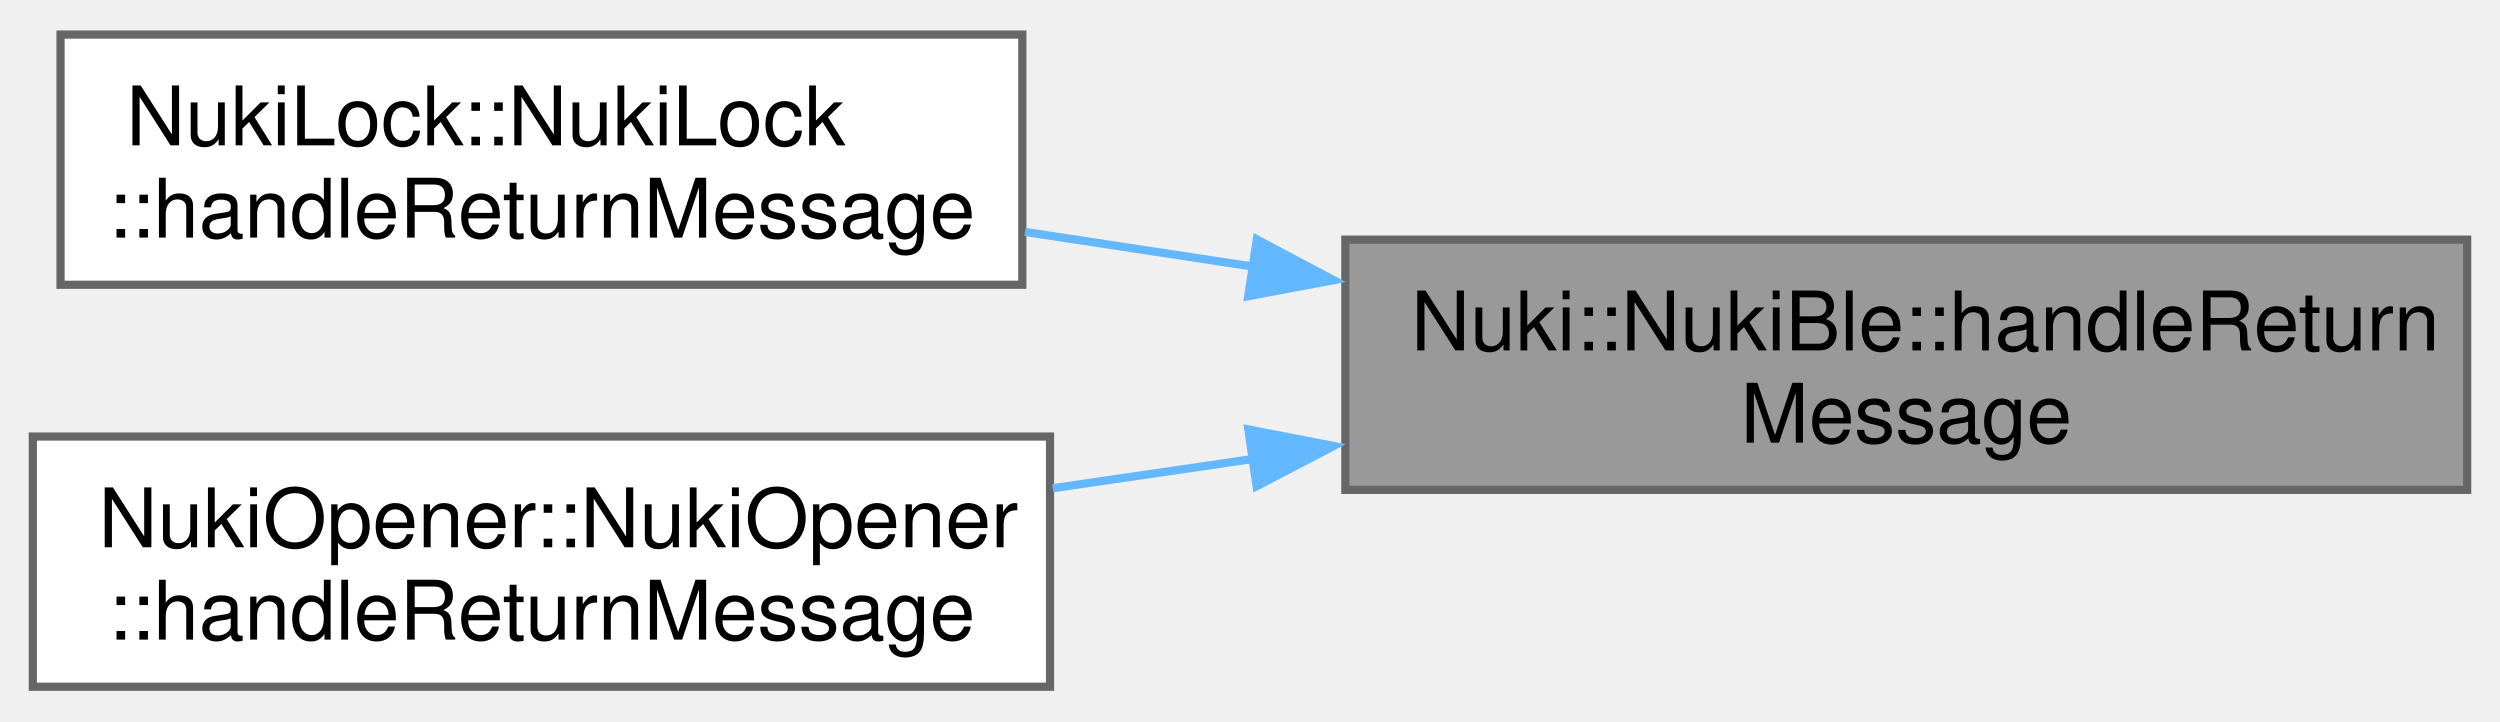
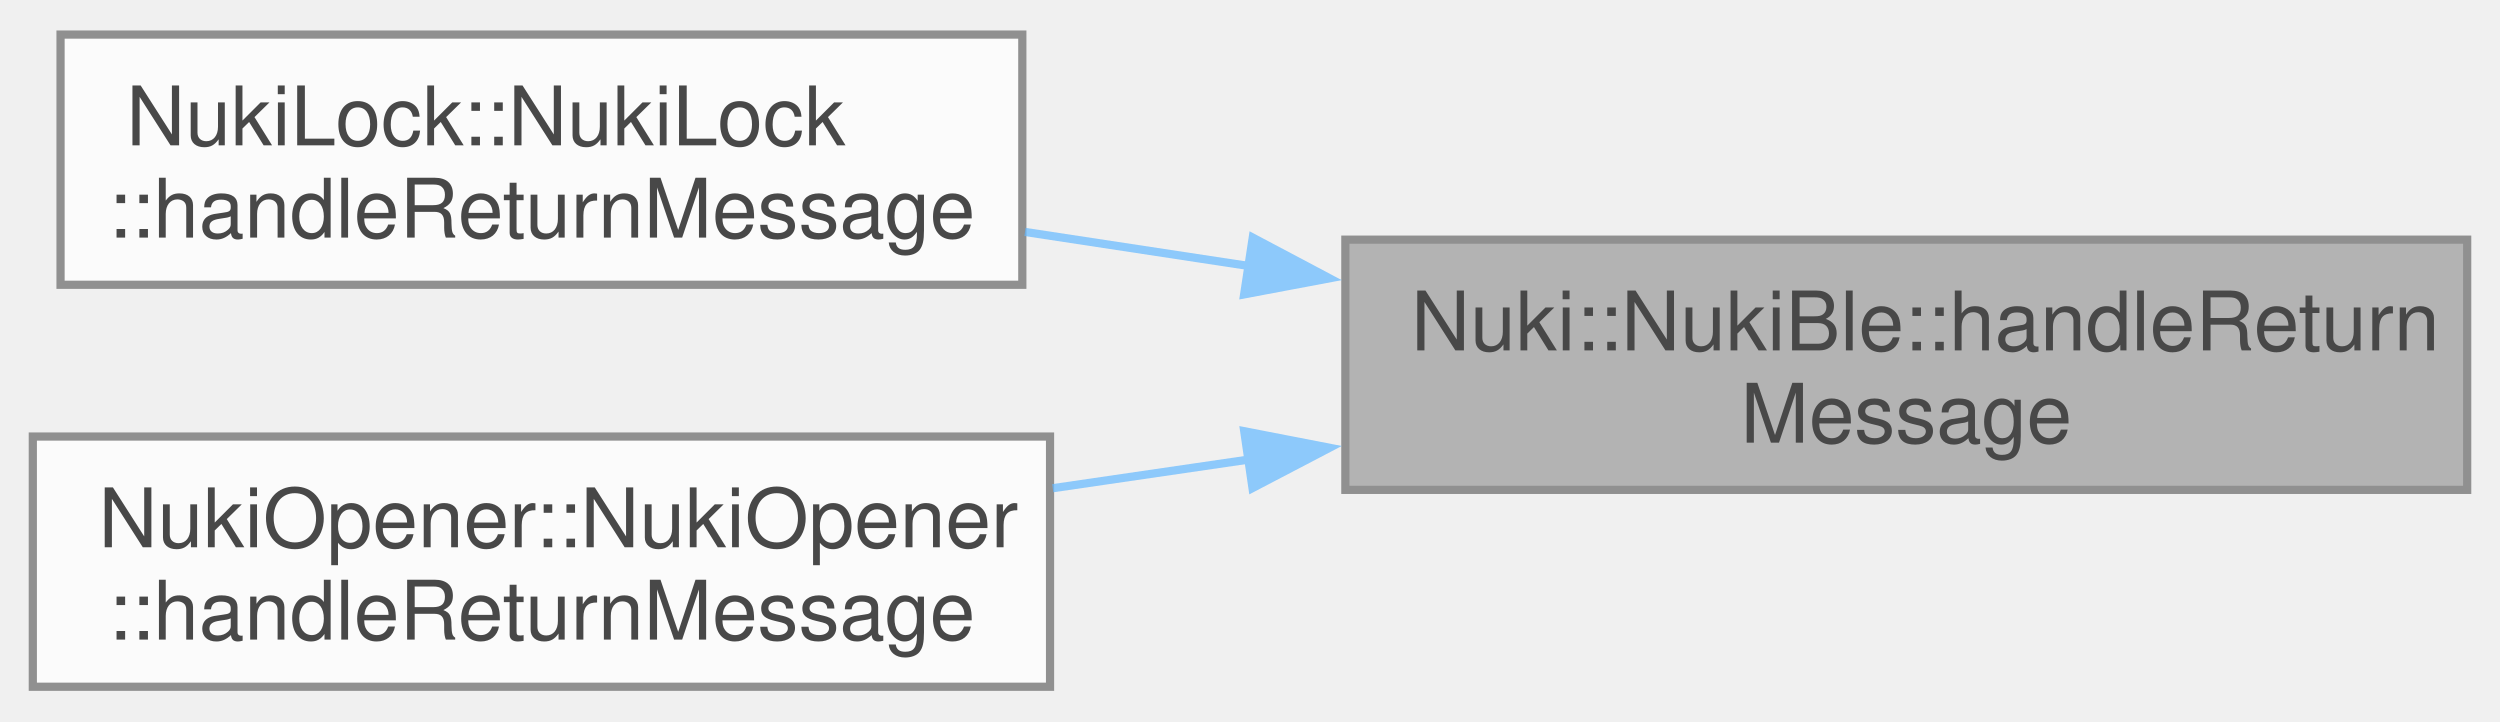
<svg xmlns="http://www.w3.org/2000/svg" xmlns:xlink="http://www.w3.org/1999/xlink" width="305pt" height="88pt" viewBox="0.00 0.00 304.75 87.50">
-   <g id="graph0" class="graph" transform="scale(1 1) rotate(0) translate(4 83.5)">
-     <g id="node1" class="node">
-       <g id="a_node1">
-         <a xlink:title=" ">
-           <polygon fill="#999999" stroke="#666666" points="296.75,-54.5 160,-54.5 160,-24 296.75,-24 296.75,-54.5" />
-           <text text-anchor="start" x="168" y="-41" font-family="Helvetica,sans-Serif" font-size="10.00">Nuki::NukiBle::handleReturn</text>
-           <text text-anchor="middle" x="228.38" y="-29.75" font-family="Helvetica,sans-Serif" font-size="10.00">Message</text>
-         </a>
+   <svg id="main" version="1.1" xml:space="preserve">
+     <style type="text/css">
+ .node, .edge {opacity: 0.7;}
+ .node.selected, .edge.selected {opacity: 1;}
+ .edge:hover path { stroke: red; }
+ .edge:hover polygon { stroke: red; fill: red; }
+ </style>
+     <svg id="graph" class="graph">
+       <g id="graph0" class="graph" transform="scale(1 1) rotate(0) translate(4 83.5)">
+         <g id="Node000001" class="node">
+           <g id="a_Node000001">
+             <a xlink:title=" ">
+               <polygon fill="#999999" stroke="#666666" points="296.75,-54.5 160,-54.5 160,-24 296.75,-24 296.75,-54.5" />
+               <text text-anchor="start" x="168" y="-41" font-family="Helvetica,sans-Serif" font-size="10.00">Nuki::NukiBle::handleReturn</text>
+               <text text-anchor="middle" x="228.38" y="-29.75" font-family="Helvetica,sans-Serif" font-size="10.00">Message</text>
+             </a>
+           </g>
+         </g>
+         <g id="Node000002" class="node">
+           <g id="a_Node000002">
+             <a xlink:href="class_nuki_lock_1_1_nuki_lock.html#a8d9fc4e4a1bde183754ced8b783f82d5" target="_top" xlink:title=" ">
+               <polygon fill="white" stroke="#666666" points="120.62,-79.5 3.38,-79.5 3.38,-49 120.62,-49 120.62,-79.5" />
+               <text text-anchor="start" x="11.38" y="-66" font-family="Helvetica,sans-Serif" font-size="10.00">NukiLock::NukiLock</text>
+               <text text-anchor="middle" x="62" y="-54.75" font-family="Helvetica,sans-Serif" font-size="10.00">::handleReturnMessage</text>
+             </a>
+           </g>
+         </g>
+         <g id="edge1_Node000001_Node000002" class="edge">
+           <g id="a_edge1_Node000001_Node000002">
+             <a xlink:title=" ">
+               <path fill="none" stroke="#63b8ff" d="M148.36,-51.27C139.12,-52.67 129.83,-54.09 120.95,-55.44" />
+               <polygon fill="#63b8ff" stroke="#63b8ff" points="148.71,-54.75 158.07,-49.79 147.66,-47.83 148.71,-54.75" />
+             </a>
+           </g>
+         </g>
+         <g id="Node000003" class="node">
+           <g id="a_Node000003">
+             <a xlink:href="class_nuki_opener_1_1_nuki_opener.html#a19ad4317e201ebe5e43ad55b6ea906da" target="_top" xlink:title=" ">
+               <polygon fill="white" stroke="#666666" points="124,-30.5 0,-30.5 0,0 124,0 124,-30.5" />
+               <text text-anchor="start" x="8" y="-17" font-family="Helvetica,sans-Serif" font-size="10.00">NukiOpener::NukiOpener</text>
+               <text text-anchor="middle" x="62" y="-5.75" font-family="Helvetica,sans-Serif" font-size="10.00">::handleReturnMessage</text>
+             </a>
+           </g>
+         </g>
+         <g id="edge2_Node000001_Node000003" class="edge">
+           <g id="a_edge2_Node000001_Node000003">
+             <a xlink:title=" ">
+               <path fill="none" stroke="#63b8ff" d="M148.26,-27.7C140.22,-26.52 132.14,-25.35 124.33,-24.2" />
+               <polygon fill="#63b8ff" stroke="#63b8ff" points="147.67,-31.15 158.07,-29.13 148.68,-24.22 147.67,-31.15" />
+             </a>
+           </g>
+         </g>
      </g>
-     </g>
-     <g id="node2" class="node">
-       <g id="a_node2">
-         <a xlink:href="class_nuki_lock_1_1_nuki_lock.html#a8d9fc4e4a1bde183754ced8b783f82d5" target="_top" xlink:title=" ">
-           <polygon fill="white" stroke="#666666" points="120.62,-79.5 3.38,-79.5 3.38,-49 120.62,-49 120.62,-79.5" />
-           <text text-anchor="start" x="11.38" y="-66" font-family="Helvetica,sans-Serif" font-size="10.00">NukiLock::NukiLock</text>
-           <text text-anchor="middle" x="62" y="-54.75" font-family="Helvetica,sans-Serif" font-size="10.00">::handleReturnMessage</text>
-         </a>
-       </g>
-     </g>
-     <g id="edge1" class="edge">
-       <path fill="none" stroke="#63b8ff" d="M148.97,-51.18C139.53,-52.61 130.03,-54.06 120.95,-55.44" />
-       <polygon fill="#63b8ff" stroke="#63b8ff" points="149.21,-54.53 158.57,-49.56 148.16,-47.61 149.21,-54.53" />
-     </g>
-     <g id="node3" class="node">
-       <g id="a_node3">
-         <a xlink:href="class_nuki_opener_1_1_nuki_opener.html#a19ad4317e201ebe5e43ad55b6ea906da" target="_top" xlink:title=" ">
-           <polygon fill="white" stroke="#666666" points="124,-30.5 0,-30.5 0,0 124,0 124,-30.5" />
-           <text text-anchor="start" x="8" y="-17" font-family="Helvetica,sans-Serif" font-size="10.00">NukiOpener::NukiOpener</text>
-           <text text-anchor="middle" x="62" y="-5.75" font-family="Helvetica,sans-Serif" font-size="10.00">::handleReturnMessage</text>
-         </a>
-       </g>
-     </g>
-     <g id="edge2" class="edge">
-       <path fill="none" stroke="#63b8ff" d="M148.81,-27.78C140.59,-26.58 132.32,-25.37 124.33,-24.2" />
-       <polygon fill="#63b8ff" stroke="#63b8ff" points="148.17,-31.37 158.57,-29.35 149.18,-24.44 148.17,-31.37" />
-     </g>
-   </g>
+     </svg>
+   </svg>
+   <style type="text/css">
+ 
+ [data-mouse-over-selected='false'] { opacity: 0.7; }
+ [data-mouse-over-selected='true']  { opacity: 1.0; }
+ 
+ </style>
</svg>
